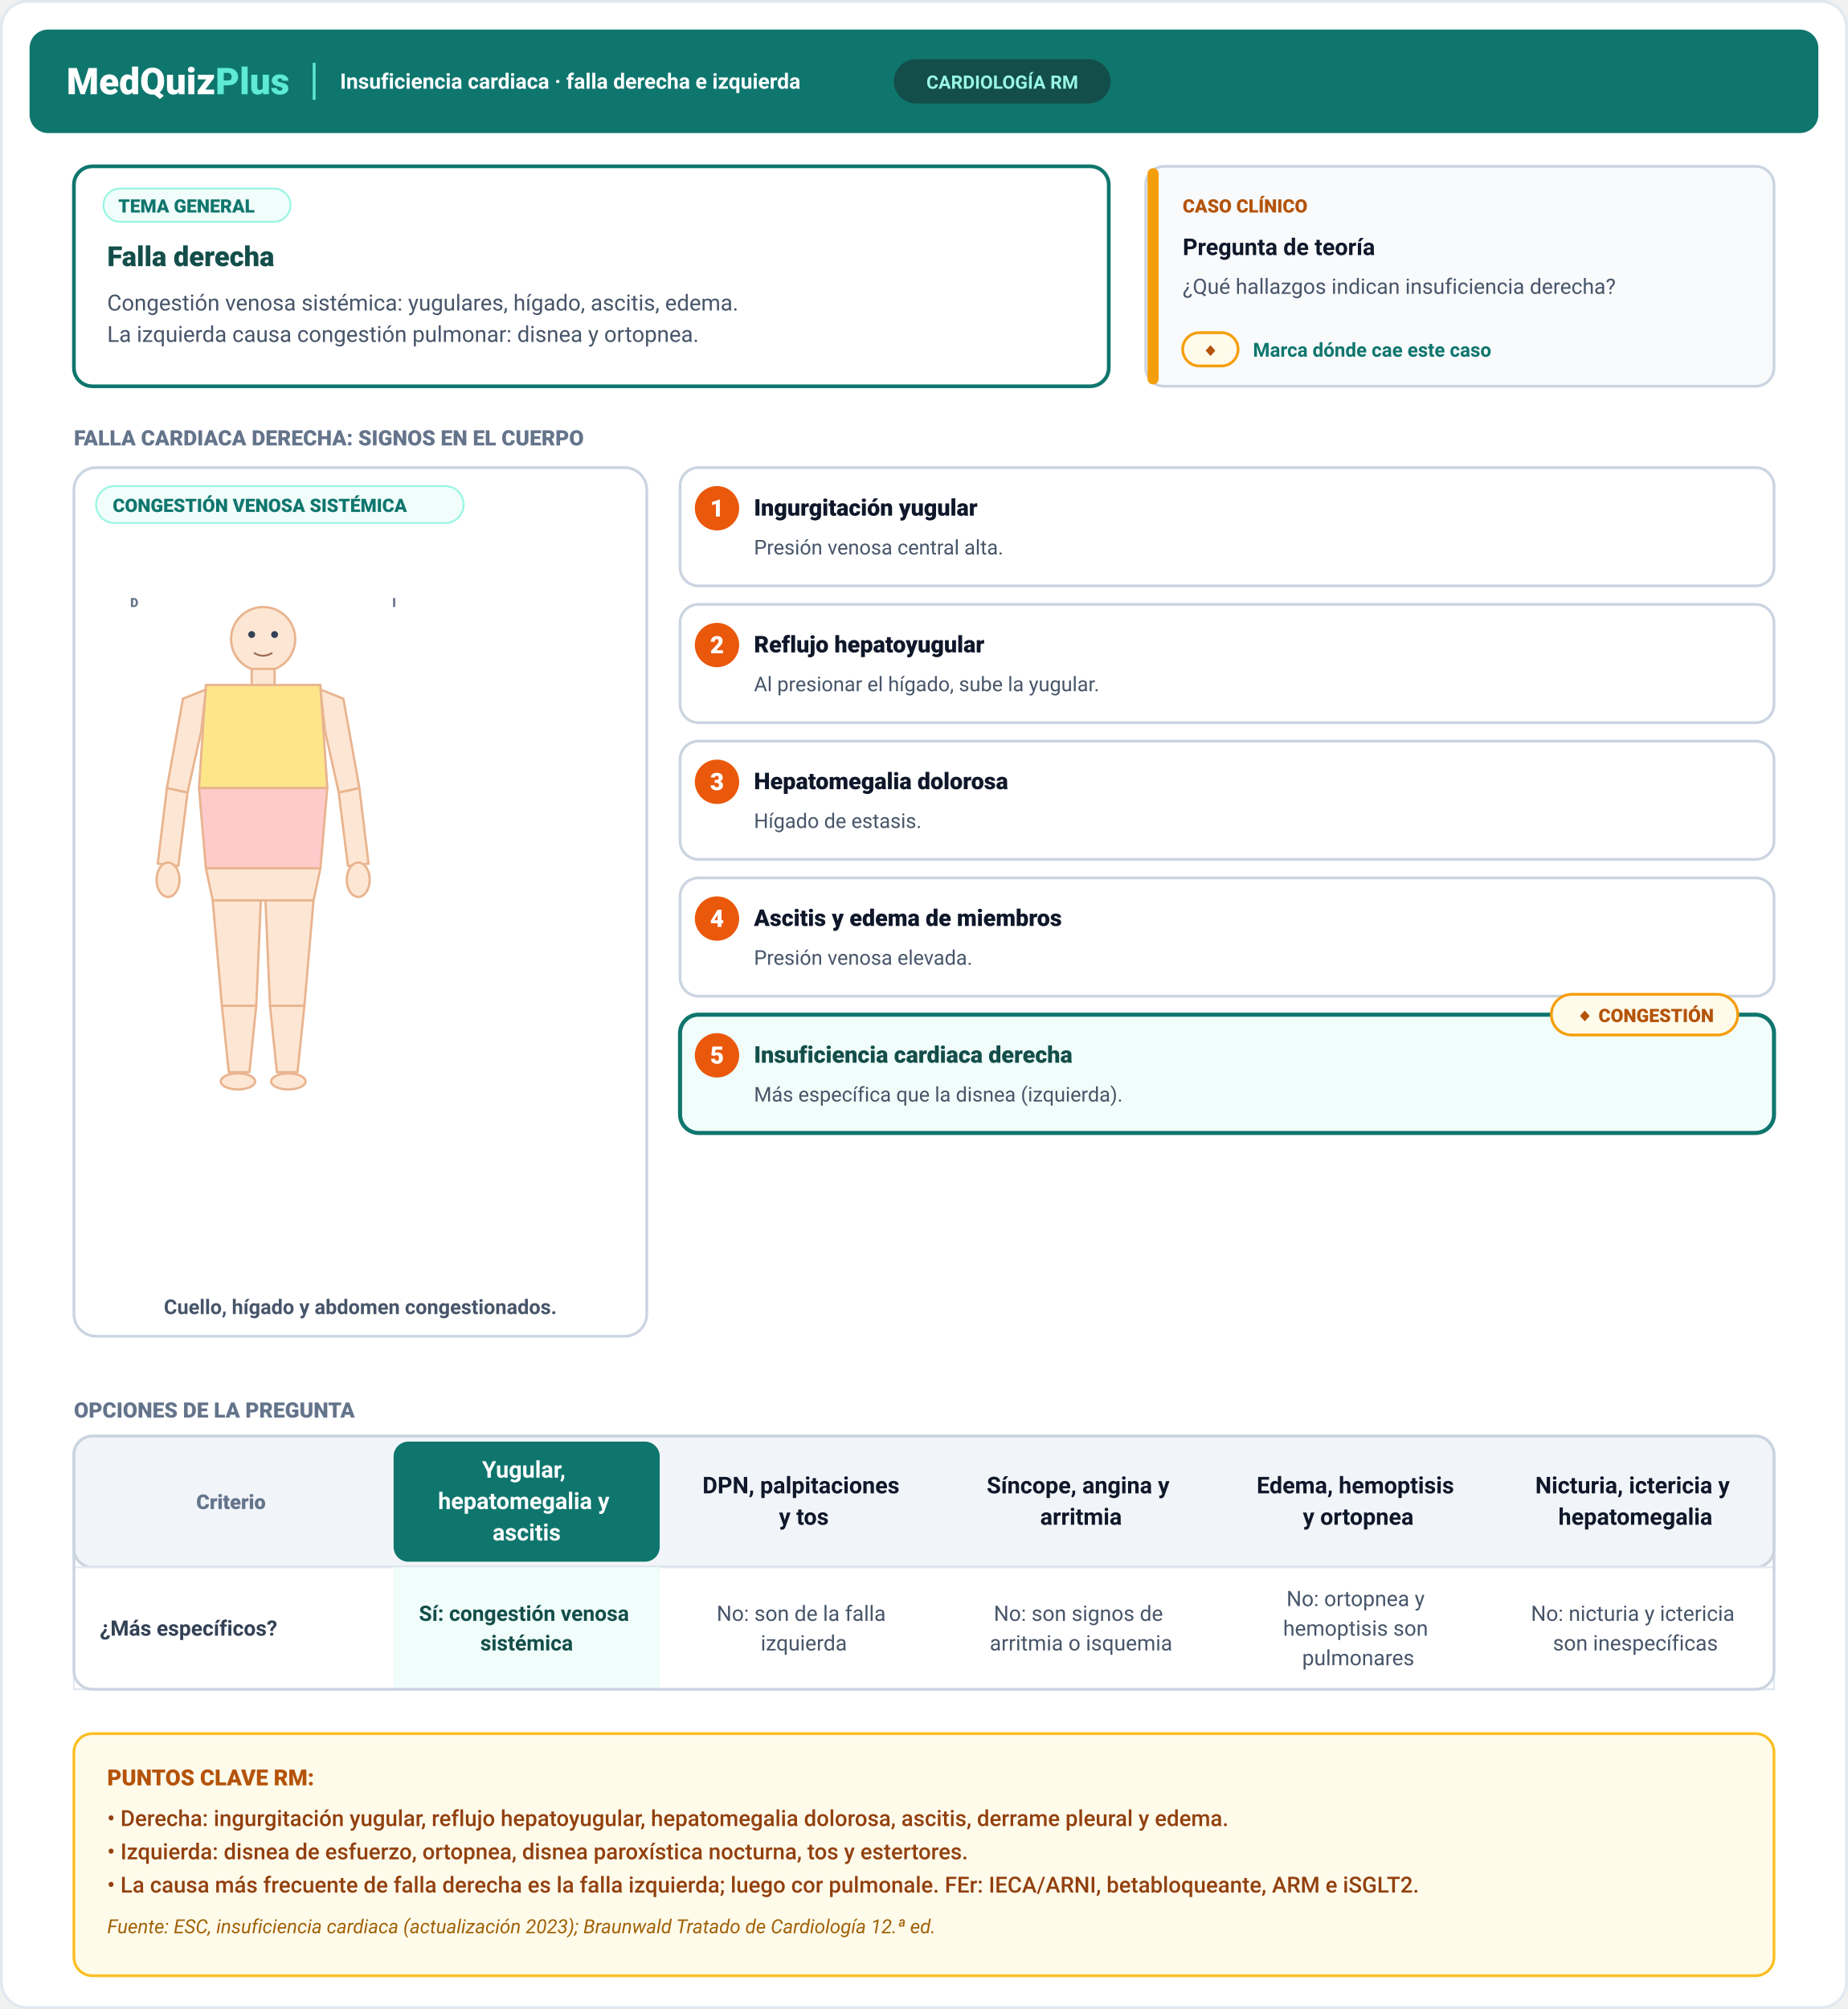
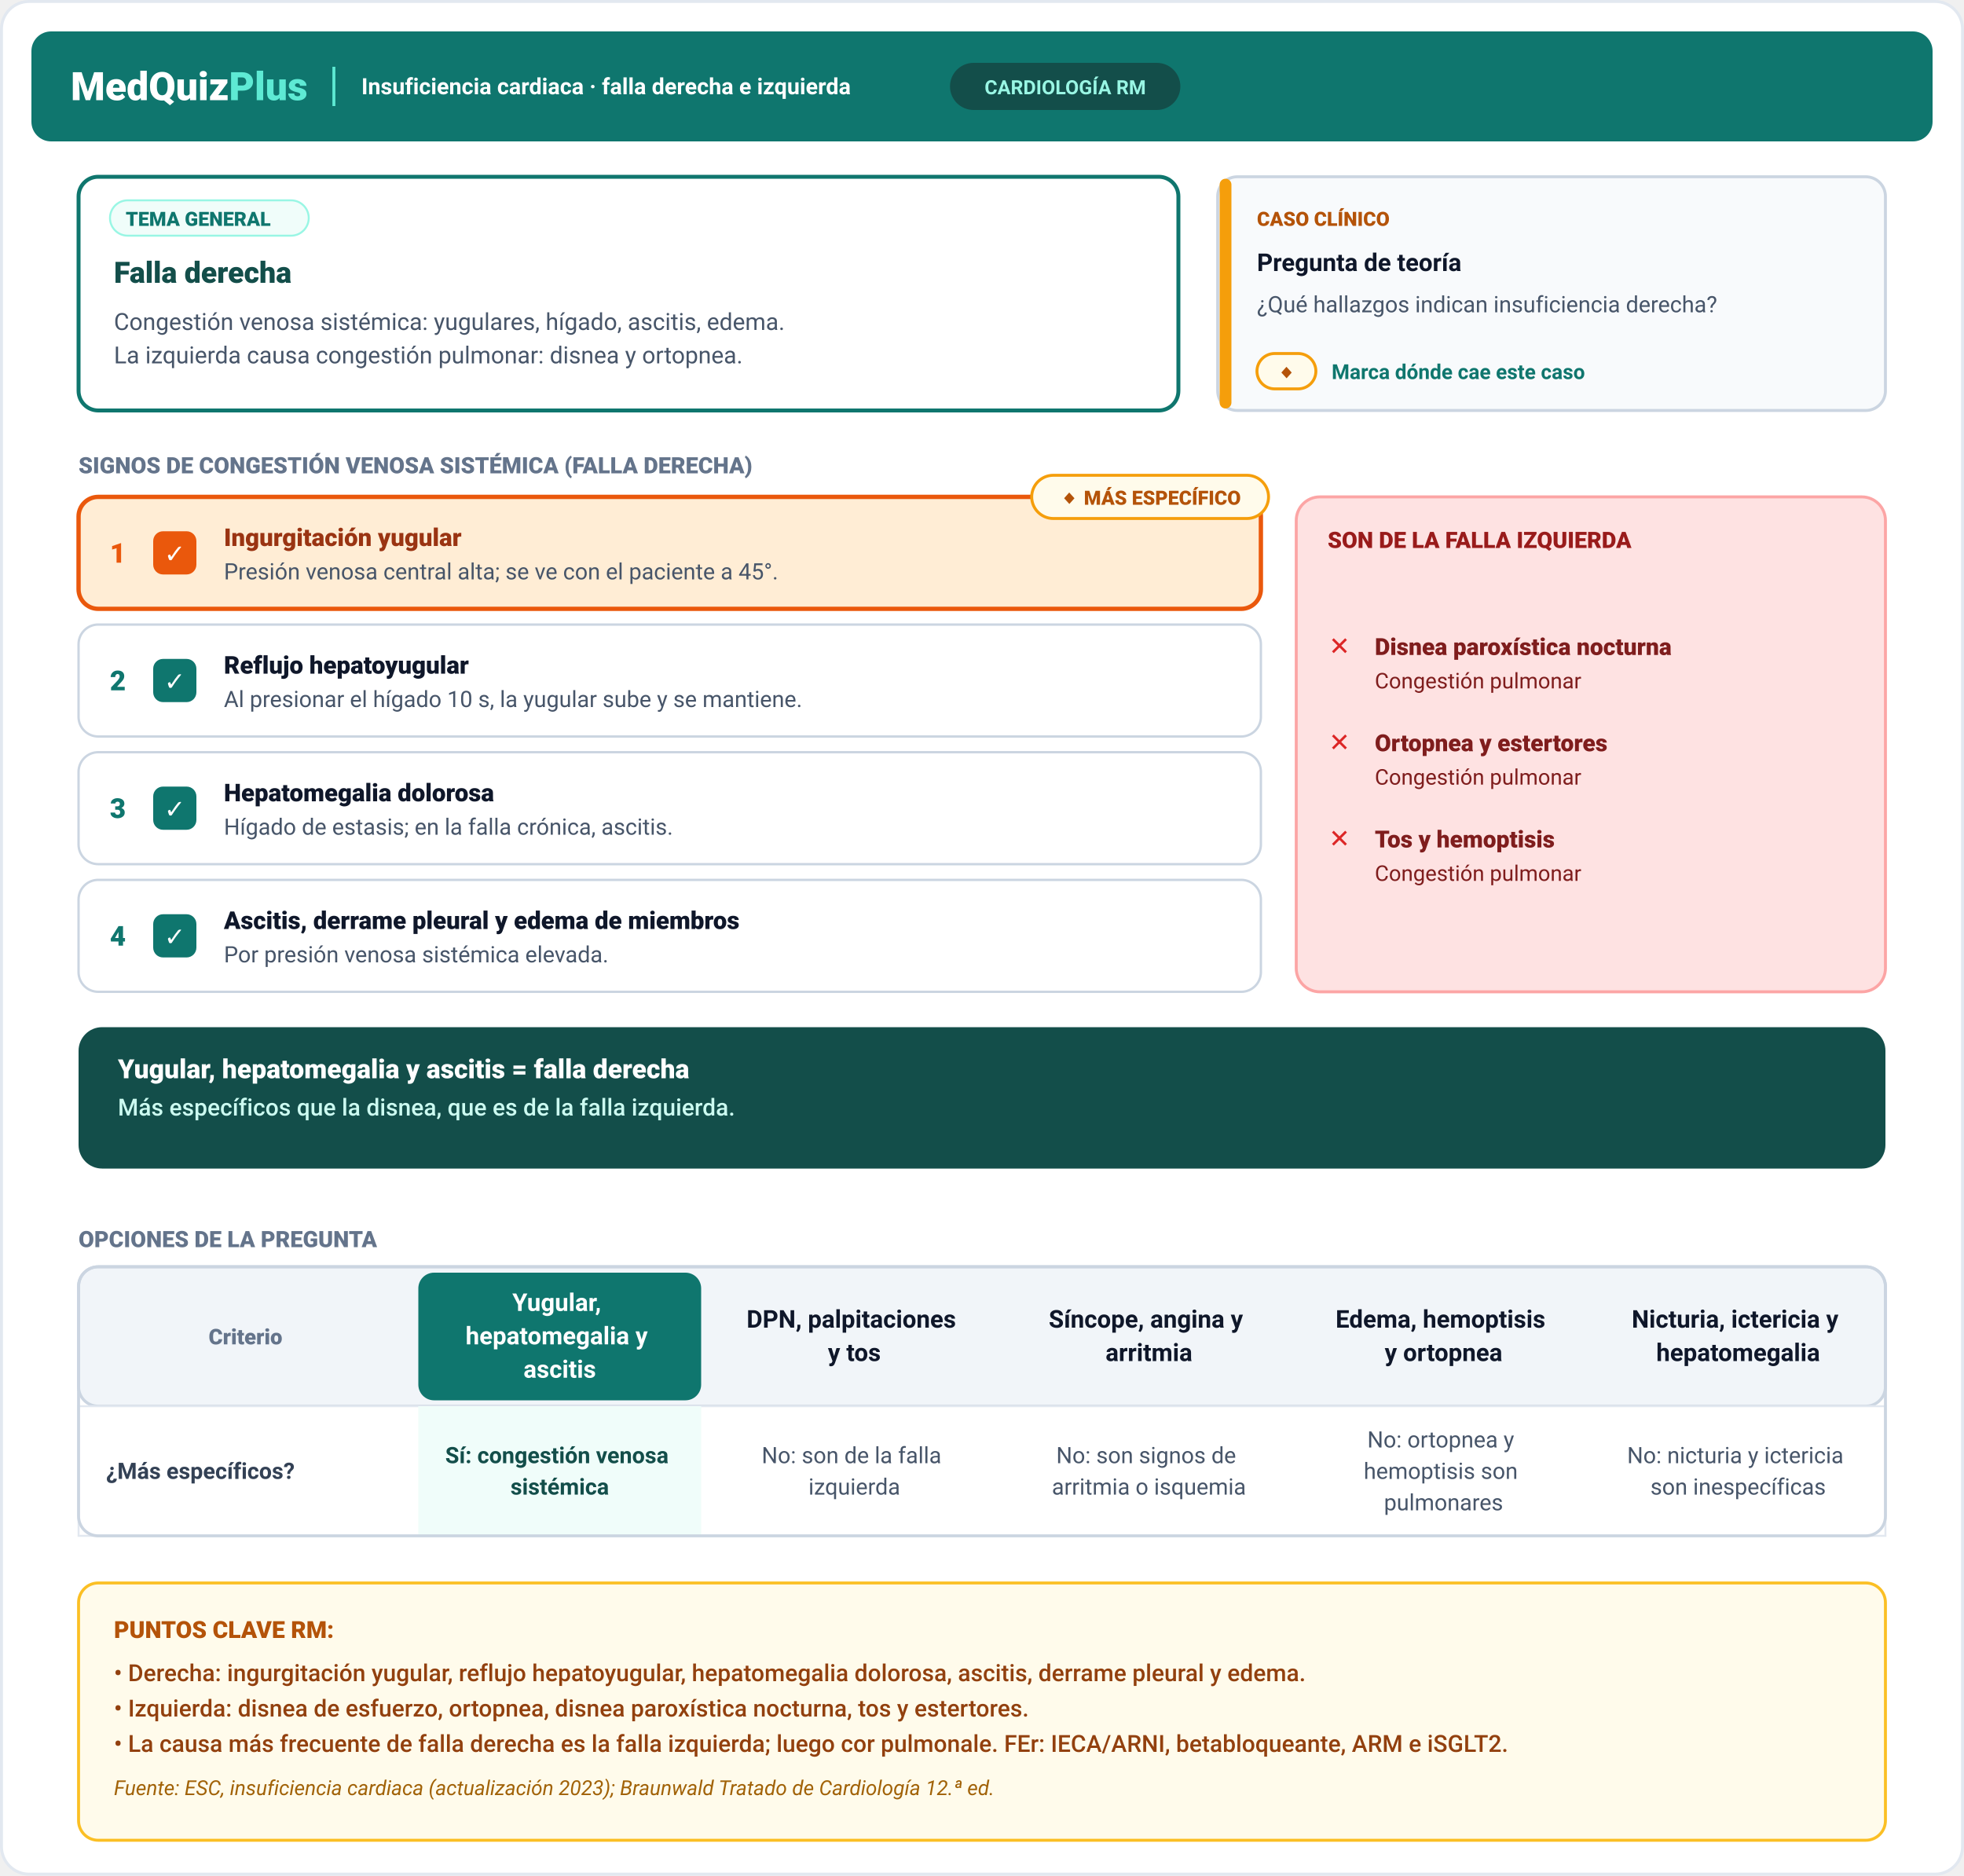
- <svg xmlns="http://www.w3.org/2000/svg" width="1000" height="1087" viewBox="0 0 1000 1087" font-family="Segoe UI, Roboto, Helvetica, Arial, sans-serif" role="img" aria-label="Ingurgitación yugular, hepatomegalia y ascitis son los hallazgos más específicos de insuficiencia cardiaca derecha">
-   <rect x="0.75" y="0.75" width="998.5" height="1085.5" rx="14" fill="#ffffff" stroke="#e2e8f0" stroke-width="1.5" />
+ <svg xmlns="http://www.w3.org/2000/svg" width="1000" height="955" viewBox="0 0 1000 955" font-family="Segoe UI, Roboto, Helvetica, Arial, sans-serif" role="img" aria-label="Ingurgitación yugular, hepatomegalia y ascitis son los hallazgos más específicos de insuficiencia cardiaca derecha">
+   <rect x="0.75" y="0.75" width="998.5" height="953.5" rx="14" fill="#ffffff" stroke="#e2e8f0" stroke-width="1.5" />
  <rect x="16.0" y="16.0" width="968.0" height="56.0" rx="10" fill="#0f766e" stroke="none" stroke-width="1.5" />
  <text x="36" y="51.0" font-size="20" font-weight="800" fill="#ffffff">MedQuiz<tspan fill="#5eead4">Plus</tspan>
  </text>
  <line x1="170.0" y1="34.0" x2="170.0" y2="54.0" stroke="#5eead4" stroke-width="1.5" />
  <text x="184.0" y="48.0" font-size="11.5" font-weight="700" font-style="normal" fill="#ffffff" text-anchor="start" data-max="542">
    <tspan x="184.0" dy="0">Insuficiencia cardiaca · falla derecha e izquierda</tspan>
  </text>
  <rect x="483.7" y="32.0" width="117.3" height="24.0" rx="12" fill="#134e4a" stroke="none" stroke-width="1.5" />
  <text x="542.4" y="48.0" font-size="10" font-weight="700" font-style="normal" fill="#99f6e4" text-anchor="middle" data-max="101">
    <tspan x="542.4" dy="0">CARDIOLOGÍA RM</tspan>
  </text>
  <rect x="40.0" y="90.0" width="560.0" height="119.0" rx="10" fill="#ffffff" stroke="#0f766e" stroke-width="2" />
  <rect x="56.0" y="102.0" width="101.2" height="18.0" rx="9" fill="#f0fdfa" stroke="#99f6e4" stroke-width="1" />
  <text x="64.0" y="115.0" font-size="10" font-weight="800" font-style="normal" fill="#0f766e" text-anchor="start" data-max="0">
    <tspan x="64.0" dy="0">TEMA GENERAL</tspan>
  </text>
  <text x="58.0" y="144.0" font-size="15" font-weight="800" font-style="normal" fill="#134e4a" text-anchor="start" data-max="524">
    <tspan x="58.0" dy="0">Falla derecha</tspan>
  </text>
  <text x="58.0" y="168.0" font-size="12" font-weight="400" font-style="normal" fill="#475569" text-anchor="start" data-max="524">
    <tspan x="58.0" dy="0">Congestión venosa sistémica: yugulares, hígado, ascitis, edema.</tspan>
    <tspan x="58.0" dy="17">La izquierda causa congestión pulmonar: disnea y ortopnea.</tspan>
  </text>
  <rect x="620.0" y="90.0" width="340.0" height="119.0" rx="10" fill="#f8fafc" stroke="#cbd5e1" stroke-width="1.5" />
  <rect x="621.0" y="91.0" width="6.0" height="117.0" rx="3" fill="#f59e0b" stroke="none" stroke-width="1.5" />
  <text x="640.0" y="115.0" font-size="10" font-weight="800" font-style="normal" fill="#b45309" text-anchor="start" data-max="0">
    <tspan x="640.0" dy="0">CASO CLÍNICO</tspan>
  </text>
  <text x="640.0" y="138.0" font-size="12.5" font-weight="700" font-style="normal" fill="#0f172a" text-anchor="start" data-max="304">
    <tspan x="640.0" dy="0">Pregunta de teoría</tspan>
  </text>
  <text x="640.0" y="159.0" font-size="11.5" font-weight="400" font-style="normal" fill="#475569" text-anchor="start" data-max="304">
    <tspan x="640.0" dy="0">¿Qué hallazgos indican insuficiencia derecha?</tspan>
  </text>
  <rect x="640.0" y="180.0" width="30.0" height="18.0" rx="9" fill="#fffbeb" stroke="#f59e0b" stroke-width="1.5" />
  <text x="655.0" y="193.0" font-size="10" font-weight="800" font-style="normal" fill="#b45309" text-anchor="middle" data-max="0">
    <tspan x="655.0" dy="0">◆</tspan>
  </text>
  <text x="678.0" y="193.0" font-size="10.5" font-weight="700" font-style="normal" fill="#0f766e" text-anchor="start" data-max="260">
    <tspan x="678.0" dy="0">Marca dónde cae este caso</tspan>
  </text>
  <text x="40.0" y="241.0" font-size="11.5" font-weight="800" font-style="normal" fill="#64748b" text-anchor="start" data-max="900">
-     <tspan x="40.0" dy="0">FALLA CARDIACA DERECHA: SIGNOS EN EL CUERPO</tspan>
-   </text>
-   <rect x="40.0" y="253.0" width="310.0" height="470.0" rx="12" fill="#ffffff" stroke="#cbd5e1" stroke-width="1.5" />
-   <rect x="52.0" y="263.0" width="198.9" height="20.0" rx="10" fill="#f0fdfa" stroke="#99f6e4" stroke-width="1" />
-   <text x="61.0" y="277.0" font-size="10" font-weight="800" font-style="normal" fill="#0f766e" text-anchor="start" data-max="0">
-     <tspan x="61.0" dy="0">CONGESTIÓN VENOSA SISTÉMICA</tspan>
-   </text>
-   <g transform="translate(68.0,321.0) scale(0.62)">
-     <circle cx="120" cy="40" r="28" fill="#fde7d4" stroke="#e9b48f" stroke-width="2" />
-     <path d="M110 66 H130 V80 H110 Z" fill="#fde7d4" stroke="#e9b48f" stroke-width="2" stroke-linejoin="round" />
-     <path d="M70 80 H170 L176 170 H64 Z" fill="#fde68a" stroke="#e9b48f" stroke-width="2" stroke-linejoin="round" />
-     <path d="M64 170 H176 L170 240 H70 Z" fill="#fecaca" stroke="#e9b48f" stroke-width="2" stroke-linejoin="round" />
-     <path d="M70 240 H170 L164 268 H76 Z" fill="#fde7d4" stroke="#e9b48f" stroke-width="2" stroke-linejoin="round" />
-     <path d="M70 84 L50 92 L36 170 L54 174 L66 120 Z" fill="#fde7d4" stroke="#e9b48f" stroke-width="2" stroke-linejoin="round" />
-     <path d="M36 170 L54 174 L46 238 L28 236 Z" fill="#fde7d4" stroke="#e9b48f" stroke-width="2" stroke-linejoin="round" />
-     <ellipse cx="37" cy="250" rx="10" ry="15" fill="#fde7d4" stroke="#e9b48f" stroke-width="2" />
-     <path d="M76 268 H118 L114 360 H84 Z" fill="#fde7d4" stroke="#e9b48f" stroke-width="2" stroke-linejoin="round" />
-     <path d="M84 360 H114 L108 418 H90 Z" fill="#fde7d4" stroke="#e9b48f" stroke-width="2" stroke-linejoin="round" />
-     <ellipse cx="98" cy="426" rx="15" ry="7" fill="#fde7d4" stroke="#e9b48f" stroke-width="2" />
-     <path d="M170.0 84 L190.0 92 L204.0 170 L186.0 174 L174.0 120 Z" fill="#fde7d4" stroke="#e9b48f" stroke-width="2" stroke-linejoin="round" />
-     <path d="M204.0 170 L186.0 174 L194.0 238 L212.0 236 Z" fill="#fde7d4" stroke="#e9b48f" stroke-width="2" stroke-linejoin="round" />
-     <ellipse cx="203.0" cy="250.0" rx="10.0" ry="15.0" fill="#fde7d4" stroke="#e9b48f" stroke-width="2" />
-     <path d="M164.0 268 H122.0 L126.0 360 H156.0 Z" fill="#fde7d4" stroke="#e9b48f" stroke-width="2" stroke-linejoin="round" />
-     <path d="M156.0 360 H126.0 L132.0 418 H150.0 Z" fill="#fde7d4" stroke="#e9b48f" stroke-width="2" stroke-linejoin="round" />
-     <ellipse cx="142.0" cy="426.0" rx="15.0" ry="7.0" fill="#fde7d4" stroke="#e9b48f" stroke-width="2" />
-     <circle cx="110" cy="36" r="3" fill="#334155" stroke="none" stroke-width="0" />
-     <circle cx="130" cy="36" r="3" fill="#334155" stroke="none" stroke-width="0" />
-     <path d="M112 52 Q120 57 128 52" fill="none" stroke="#9a6b52" stroke-width="1.6" />
-     <text x="4" y="12" font-size="11" font-weight="800" fill="#64748b" text-anchor="start" data-max="0">D</text>
-     <text x="236" y="12" font-size="11" font-weight="800" fill="#64748b" text-anchor="end" data-max="0">I</text>
-   </g>
-   <text x="195.0" y="711.0" font-size="11" font-weight="600" font-style="normal" fill="#475569" text-anchor="middle" data-max="280">
-     <tspan x="195.0" dy="0">Cuello, hígado y abdomen congestionados.</tspan>
-   </text>
-   <rect x="368.0" y="253.0" width="592.0" height="64.0" rx="10" fill="#ffffff" stroke="#cbd5e1" stroke-width="1.5" />
-   <circle cx="388.0" cy="275.0" r="12" fill="#ea580c" stroke="none" stroke-width="0" />
-   <text x="388.0" y="279.5" font-size="13" font-weight="800" font-style="normal" fill="#ffffff" text-anchor="middle" data-max="0">
-     <tspan x="388.0" dy="0">1</tspan>
-   </text>
-   <text x="408.0" y="279.0" font-size="12.5" font-weight="800" font-style="normal" fill="#0f172a" text-anchor="start" data-max="548">
-     <tspan x="408.0" dy="0">Ingurgitación yugular</tspan>
-   </text>
-   <text x="408.0" y="300.0" font-size="11" font-weight="400" font-style="normal" fill="#475569" text-anchor="start" data-max="548">
-     <tspan x="408.0" dy="0">Presión venosa central alta.</tspan>
-   </text>
-   <rect x="368.0" y="327.0" width="592.0" height="64.0" rx="10" fill="#ffffff" stroke="#cbd5e1" stroke-width="1.5" />
-   <circle cx="388.0" cy="349.0" r="12" fill="#ea580c" stroke="none" stroke-width="0" />
-   <text x="388.0" y="353.5" font-size="13" font-weight="800" font-style="normal" fill="#ffffff" text-anchor="middle" data-max="0">
-     <tspan x="388.0" dy="0">2</tspan>
-   </text>
-   <text x="408.0" y="353.0" font-size="12.5" font-weight="800" font-style="normal" fill="#0f172a" text-anchor="start" data-max="548">
-     <tspan x="408.0" dy="0">Reflujo hepatoyugular</tspan>
-   </text>
-   <text x="408.0" y="374.0" font-size="11" font-weight="400" font-style="normal" fill="#475569" text-anchor="start" data-max="548">
-     <tspan x="408.0" dy="0">Al presionar el hígado, sube la yugular.</tspan>
-   </text>
-   <rect x="368.0" y="401.0" width="592.0" height="64.0" rx="10" fill="#ffffff" stroke="#cbd5e1" stroke-width="1.5" />
-   <circle cx="388.0" cy="423.0" r="12" fill="#ea580c" stroke="none" stroke-width="0" />
-   <text x="388.0" y="427.5" font-size="13" font-weight="800" font-style="normal" fill="#ffffff" text-anchor="middle" data-max="0">
-     <tspan x="388.0" dy="0">3</tspan>
-   </text>
-   <text x="408.0" y="427.0" font-size="12.5" font-weight="800" font-style="normal" fill="#0f172a" text-anchor="start" data-max="548">
-     <tspan x="408.0" dy="0">Hepatomegalia dolorosa</tspan>
-   </text>
-   <text x="408.0" y="448.0" font-size="11" font-weight="400" font-style="normal" fill="#475569" text-anchor="start" data-max="548">
-     <tspan x="408.0" dy="0">Hígado de estasis.</tspan>
-   </text>
-   <rect x="368.0" y="475.0" width="592.0" height="64.0" rx="10" fill="#ffffff" stroke="#cbd5e1" stroke-width="1.5" />
-   <circle cx="388.0" cy="497.0" r="12" fill="#ea580c" stroke="none" stroke-width="0" />
-   <text x="388.0" y="501.5" font-size="13" font-weight="800" font-style="normal" fill="#ffffff" text-anchor="middle" data-max="0">
-     <tspan x="388.0" dy="0">4</tspan>
-   </text>
-   <text x="408.0" y="501.0" font-size="12.5" font-weight="800" font-style="normal" fill="#0f172a" text-anchor="start" data-max="548">
-     <tspan x="408.0" dy="0">Ascitis y edema de miembros</tspan>
-   </text>
-   <text x="408.0" y="522.0" font-size="11" font-weight="400" font-style="normal" fill="#475569" text-anchor="start" data-max="548">
-     <tspan x="408.0" dy="0">Presión venosa elevada.</tspan>
-   </text>
-   <rect x="368.0" y="549.0" width="592.0" height="64.0" rx="10" fill="#f0fdfa" stroke="#0f766e" stroke-width="2.2" />
-   <circle cx="388.0" cy="571.0" r="12" fill="#ea580c" stroke="none" stroke-width="0" />
-   <text x="388.0" y="575.5" font-size="13" font-weight="800" font-style="normal" fill="#ffffff" text-anchor="middle" data-max="0">
-     <tspan x="388.0" dy="0">5</tspan>
-   </text>
-   <text x="408.0" y="575.0" font-size="12.5" font-weight="800" font-style="normal" fill="#134e4a" text-anchor="start" data-max="548">
-     <tspan x="408.0" dy="0">Insuficiencia cardiaca derecha</tspan>
-   </text>
-   <text x="408.0" y="596.0" font-size="11" font-weight="400" font-style="normal" fill="#475569" text-anchor="start" data-max="548">
-     <tspan x="408.0" dy="0">Más específica que la disnea (izquierda).</tspan>
-   </text>
-   <rect x="839.5" y="538.0" width="100.9" height="22.0" rx="11" fill="#fffbeb" stroke="#f59e0b" stroke-width="1.5" />
-   <text x="890.0" y="553.0" font-size="10" font-weight="800" font-style="normal" fill="#b45309" text-anchor="middle" data-max="0">
-     <tspan x="890.0" dy="0">◆ CONGESTIÓN</tspan>
-   </text>
-   <text x="40.0" y="767.0" font-size="11.5" font-weight="800" font-style="normal" fill="#64748b" text-anchor="start" data-max="900">
+     <tspan x="40.0" dy="0">SIGNOS DE CONGESTIÓN VENOSA SISTÉMICA (FALLA DERECHA)</tspan>
+   </text>
+   <rect x="40.0" y="253.0" width="602.0" height="57.0" rx="10" fill="#ffedd5" stroke="#ea580c" stroke-width="2.2" />
+   <text x="60.0" y="286.5" font-size="14" font-weight="800" font-style="normal" fill="#ea580c" text-anchor="middle" data-max="0">
+     <tspan x="60.0" dy="0">1</tspan>
+   </text>
+   <rect x="78.0" y="270.5" width="22.0" height="22.0" rx="5" fill="#ea580c" stroke="none" stroke-width="1.5" />
+   <text x="89.0" y="286.5" font-size="13" font-weight="800" font-style="normal" fill="#ffffff" text-anchor="middle" data-max="0">
+     <tspan x="89.0" dy="0">✓</tspan>
+   </text>
+   <text x="114.0" y="278.0" font-size="12.5" font-weight="800" font-style="normal" fill="#9a3412" text-anchor="start" data-max="512">
+     <tspan x="114.0" dy="0">Ingurgitación yugular</tspan>
+   </text>
+   <text x="114.0" y="295.0" font-size="11.5" font-weight="400" font-style="normal" fill="#475569" text-anchor="start" data-max="512">
+     <tspan x="114.0" dy="0">Presión venosa central alta; se ve con el paciente a 45°.</tspan>
+   </text>
+   <rect x="525.3" y="242.0" width="120.6" height="22.0" rx="11" fill="#fffbeb" stroke="#f59e0b" stroke-width="1.5" />
+   <text x="585.6" y="257.0" font-size="10" font-weight="800" font-style="normal" fill="#b45309" text-anchor="middle" data-max="0">
+     <tspan x="585.6" dy="0">◆ MÁS ESPECÍFICO</tspan>
+   </text>
+   <rect x="40.0" y="318.0" width="602.0" height="57.0" rx="10" fill="#ffffff" stroke="#cbd5e1" stroke-width="1.2" />
+   <text x="60.0" y="351.5" font-size="14" font-weight="800" font-style="normal" fill="#0f766e" text-anchor="middle" data-max="0">
+     <tspan x="60.0" dy="0">2</tspan>
+   </text>
+   <rect x="78.0" y="335.5" width="22.0" height="22.0" rx="5" fill="#0f766e" stroke="none" stroke-width="1.5" />
+   <text x="89.0" y="351.5" font-size="13" font-weight="800" font-style="normal" fill="#ffffff" text-anchor="middle" data-max="0">
+     <tspan x="89.0" dy="0">✓</tspan>
+   </text>
+   <text x="114.0" y="343.0" font-size="12.5" font-weight="800" font-style="normal" fill="#0f172a" text-anchor="start" data-max="512">
+     <tspan x="114.0" dy="0">Reflujo hepatoyugular</tspan>
+   </text>
+   <text x="114.0" y="360.0" font-size="11.5" font-weight="400" font-style="normal" fill="#475569" text-anchor="start" data-max="512">
+     <tspan x="114.0" dy="0">Al presionar el hígado 10 s, la yugular sube y se mantiene.</tspan>
+   </text>
+   <rect x="40.0" y="383.0" width="602.0" height="57.0" rx="10" fill="#ffffff" stroke="#cbd5e1" stroke-width="1.2" />
+   <text x="60.0" y="416.5" font-size="14" font-weight="800" font-style="normal" fill="#0f766e" text-anchor="middle" data-max="0">
+     <tspan x="60.0" dy="0">3</tspan>
+   </text>
+   <rect x="78.0" y="400.5" width="22.0" height="22.0" rx="5" fill="#0f766e" stroke="none" stroke-width="1.5" />
+   <text x="89.0" y="416.5" font-size="13" font-weight="800" font-style="normal" fill="#ffffff" text-anchor="middle" data-max="0">
+     <tspan x="89.0" dy="0">✓</tspan>
+   </text>
+   <text x="114.0" y="408.0" font-size="12.5" font-weight="800" font-style="normal" fill="#0f172a" text-anchor="start" data-max="512">
+     <tspan x="114.0" dy="0">Hepatomegalia dolorosa</tspan>
+   </text>
+   <text x="114.0" y="425.0" font-size="11.5" font-weight="400" font-style="normal" fill="#475569" text-anchor="start" data-max="512">
+     <tspan x="114.0" dy="0">Hígado de estasis; en la falla crónica, ascitis.</tspan>
+   </text>
+   <rect x="40.0" y="448.0" width="602.0" height="57.0" rx="10" fill="#ffffff" stroke="#cbd5e1" stroke-width="1.2" />
+   <text x="60.0" y="481.5" font-size="14" font-weight="800" font-style="normal" fill="#0f766e" text-anchor="middle" data-max="0">
+     <tspan x="60.0" dy="0">4</tspan>
+   </text>
+   <rect x="78.0" y="465.5" width="22.0" height="22.0" rx="5" fill="#0f766e" stroke="none" stroke-width="1.5" />
+   <text x="89.0" y="481.5" font-size="13" font-weight="800" font-style="normal" fill="#ffffff" text-anchor="middle" data-max="0">
+     <tspan x="89.0" dy="0">✓</tspan>
+   </text>
+   <text x="114.0" y="473.0" font-size="12.5" font-weight="800" font-style="normal" fill="#0f172a" text-anchor="start" data-max="512">
+     <tspan x="114.0" dy="0">Ascitis, derrame pleural y edema de miembros</tspan>
+   </text>
+   <text x="114.0" y="490.0" font-size="11.5" font-weight="400" font-style="normal" fill="#475569" text-anchor="start" data-max="512">
+     <tspan x="114.0" dy="0">Por presión venosa sistémica elevada.</tspan>
+   </text>
+   <rect x="660.0" y="253.0" width="300.0" height="252.0" rx="12" fill="#fee2e2" stroke="#fca5a5" stroke-width="1.5" />
+   <text x="676.0" y="279.0" font-size="11.5" font-weight="800" font-style="normal" fill="#991b1b" text-anchor="start" data-max="268">
+     <tspan x="676.0" dy="0">SON DE LA FALLA IZQUIERDA</tspan>
+   </text>
+   <text x="682.0" y="333.5" font-size="13" font-weight="800" font-style="normal" fill="#dc2626" text-anchor="middle" data-max="0">
+     <tspan x="682.0" dy="0">✕</tspan>
+   </text>
+   <text x="700.0" y="333.5" font-size="12" font-weight="800" font-style="normal" fill="#7f1d1d" text-anchor="start" data-max="244">
+     <tspan x="700.0" dy="0">Disnea paroxística nocturna</tspan>
+   </text>
+   <text x="700.0" y="350.5" font-size="11" font-weight="400" font-style="normal" fill="#7f1d1d" text-anchor="start" data-max="244">
+     <tspan x="700.0" dy="0">Congestión pulmonar</tspan>
+   </text>
+   <text x="682.0" y="382.5" font-size="13" font-weight="800" font-style="normal" fill="#dc2626" text-anchor="middle" data-max="0">
+     <tspan x="682.0" dy="0">✕</tspan>
+   </text>
+   <text x="700.0" y="382.5" font-size="12" font-weight="800" font-style="normal" fill="#7f1d1d" text-anchor="start" data-max="244">
+     <tspan x="700.0" dy="0">Ortopnea y estertores</tspan>
+   </text>
+   <text x="700.0" y="399.5" font-size="11" font-weight="400" font-style="normal" fill="#7f1d1d" text-anchor="start" data-max="244">
+     <tspan x="700.0" dy="0">Congestión pulmonar</tspan>
+   </text>
+   <text x="682.0" y="431.5" font-size="13" font-weight="800" font-style="normal" fill="#dc2626" text-anchor="middle" data-max="0">
+     <tspan x="682.0" dy="0">✕</tspan>
+   </text>
+   <text x="700.0" y="431.5" font-size="12" font-weight="800" font-style="normal" fill="#7f1d1d" text-anchor="start" data-max="244">
+     <tspan x="700.0" dy="0">Tos y hemoptisis</tspan>
+   </text>
+   <text x="700.0" y="448.5" font-size="11" font-weight="400" font-style="normal" fill="#7f1d1d" text-anchor="start" data-max="244">
+     <tspan x="700.0" dy="0">Congestión pulmonar</tspan>
+   </text>
+   <rect x="40.0" y="523.0" width="920.0" height="72.0" rx="12" fill="#134e4a" stroke="none" stroke-width="1.5" />
+   <text x="60.0" y="549.0" font-size="13.5" font-weight="800" font-style="normal" fill="#ffffff" text-anchor="start" data-max="880">
+     <tspan x="60.0" dy="0">Yugular, hepatomegalia y ascitis = falla derecha</tspan>
+   </text>
+   <text x="60.0" y="568.0" font-size="12" font-weight="500" font-style="normal" fill="#ccfbf1" text-anchor="start" data-max="880">
+     <tspan x="60.0" dy="0">Más específicos que la disnea, que es de la falla izquierda.</tspan>
+   </text>
+   <text x="40.0" y="635.0" font-size="11.5" font-weight="800" font-style="normal" fill="#64748b" text-anchor="start" data-max="900">
    <tspan x="40.0" dy="0">OPCIONES DE LA PREGUNTA</tspan>
  </text>
-   <rect x="40.0" y="777.0" width="920.0" height="71.0" rx="10" fill="#f1f5f9" stroke="#cbd5e1" stroke-width="1.5" />
-   <text x="125.0" y="816.5" font-size="11" font-weight="800" font-style="normal" fill="#64748b" text-anchor="middle" data-max="154">
+   <rect x="40.0" y="645.0" width="920.0" height="71.0" rx="10" fill="#f1f5f9" stroke="#cbd5e1" stroke-width="1.5" />
+   <text x="125.0" y="684.5" font-size="11" font-weight="800" font-style="normal" fill="#64748b" text-anchor="middle" data-max="154">
    <tspan x="125.0" dy="0">Criterio</tspan>
  </text>
-   <rect x="213.0" y="780.0" width="144.0" height="65.0" rx="8" fill="#0f766e" stroke="none" stroke-width="1.5" />
-   <text x="285.0" y="799.5" font-size="12.5" font-weight="700" font-style="normal" fill="#ffffff" text-anchor="middle" data-max="130">
+   <rect x="213.0" y="648.0" width="144.0" height="65.0" rx="8" fill="#0f766e" stroke="none" stroke-width="1.5" />
+   <text x="285.0" y="667.5" font-size="12.5" font-weight="700" font-style="normal" fill="#ffffff" text-anchor="middle" data-max="130">
    <tspan x="285.0" dy="0">Yugular,</tspan>
    <tspan x="285.0" dy="17">hepatomegalia y</tspan>
    <tspan x="285.0" dy="17">ascitis</tspan>
  </text>
-   <text x="435.0" y="808.0" font-size="12.5" font-weight="700" font-style="normal" fill="#0f172a" text-anchor="middle" data-max="130">
+   <text x="435.0" y="676.0" font-size="12.5" font-weight="700" font-style="normal" fill="#0f172a" text-anchor="middle" data-max="130">
    <tspan x="435.0" dy="0">DPN, palpitaciones</tspan>
    <tspan x="435.0" dy="17">y tos</tspan>
  </text>
-   <text x="585.0" y="808.0" font-size="12.5" font-weight="700" font-style="normal" fill="#0f172a" text-anchor="middle" data-max="130">
+   <text x="585.0" y="676.0" font-size="12.5" font-weight="700" font-style="normal" fill="#0f172a" text-anchor="middle" data-max="130">
    <tspan x="585.0" dy="0">Síncope, angina y</tspan>
    <tspan x="585.0" dy="17">arritmia</tspan>
  </text>
-   <text x="735.0" y="808.0" font-size="12.5" font-weight="700" font-style="normal" fill="#0f172a" text-anchor="middle" data-max="130">
+   <text x="735.0" y="676.0" font-size="12.5" font-weight="700" font-style="normal" fill="#0f172a" text-anchor="middle" data-max="130">
    <tspan x="735.0" dy="0">Edema, hemoptisis</tspan>
    <tspan x="735.0" dy="17">y ortopnea</tspan>
  </text>
-   <text x="885.0" y="808.0" font-size="12.5" font-weight="700" font-style="normal" fill="#0f172a" text-anchor="middle" data-max="130">
+   <text x="885.0" y="676.0" font-size="12.5" font-weight="700" font-style="normal" fill="#0f172a" text-anchor="middle" data-max="130">
    <tspan x="885.0" dy="0">Nicturia, ictericia y</tspan>
    <tspan x="885.0" dy="17">hepatomegalia</tspan>
  </text>
-   <rect x="40.0" y="848.0" width="920.0" height="66.0" rx="0" fill="#ffffff" stroke="#e2e8f0" stroke-width="1" />
-   <rect x="213.0" y="848.0" width="144.0" height="66.0" rx="0" fill="#f0fdfa" stroke="none" stroke-width="1.5" />
-   <text x="54.0" y="885.0" font-size="11.5" font-weight="700" font-style="normal" fill="#334155" text-anchor="start" data-max="146">
+   <rect x="40.0" y="716.0" width="920.0" height="66.0" rx="0" fill="#ffffff" stroke="#e2e8f0" stroke-width="1" />
+   <rect x="213.0" y="716.0" width="144.0" height="66.0" rx="0" fill="#f0fdfa" stroke="none" stroke-width="1.5" />
+   <text x="54.0" y="753.0" font-size="11.5" font-weight="700" font-style="normal" fill="#334155" text-anchor="start" data-max="146">
    <tspan x="54.0" dy="0">¿Más específicos?</tspan>
  </text>
-   <text x="285.0" y="877.0" font-size="11.5" font-weight="600" font-style="normal" fill="#134e4a" text-anchor="middle" data-max="128">
+   <text x="285.0" y="745.0" font-size="11.5" font-weight="600" font-style="normal" fill="#134e4a" text-anchor="middle" data-max="128">
    <tspan x="285.0" dy="0">Sí: congestión venosa</tspan>
    <tspan x="285.0" dy="16">sistémica</tspan>
  </text>
-   <text x="435.0" y="877.0" font-size="11.5" font-weight="400" font-style="normal" fill="#475569" text-anchor="middle" data-max="128">
+   <text x="435.0" y="745.0" font-size="11.5" font-weight="400" font-style="normal" fill="#475569" text-anchor="middle" data-max="128">
    <tspan x="435.0" dy="0">No: son de la falla</tspan>
    <tspan x="435.0" dy="16">izquierda</tspan>
  </text>
-   <text x="585.0" y="877.0" font-size="11.5" font-weight="400" font-style="normal" fill="#475569" text-anchor="middle" data-max="128">
+   <text x="585.0" y="745.0" font-size="11.5" font-weight="400" font-style="normal" fill="#475569" text-anchor="middle" data-max="128">
    <tspan x="585.0" dy="0">No: son signos de</tspan>
    <tspan x="585.0" dy="16">arritmia o isquemia</tspan>
  </text>
-   <text x="735.0" y="869.0" font-size="11.5" font-weight="400" font-style="normal" fill="#475569" text-anchor="middle" data-max="128">
+   <text x="735.0" y="737.0" font-size="11.5" font-weight="400" font-style="normal" fill="#475569" text-anchor="middle" data-max="128">
    <tspan x="735.0" dy="0">No: ortopnea y</tspan>
    <tspan x="735.0" dy="16">hemoptisis son</tspan>
    <tspan x="735.0" dy="16">pulmonares</tspan>
  </text>
-   <text x="885.0" y="877.0" font-size="11.5" font-weight="400" font-style="normal" fill="#475569" text-anchor="middle" data-max="128">
+   <text x="885.0" y="745.0" font-size="11.5" font-weight="400" font-style="normal" fill="#475569" text-anchor="middle" data-max="128">
    <tspan x="885.0" dy="0">No: nicturia y ictericia</tspan>
    <tspan x="885.0" dy="16">son inespecíficas</tspan>
  </text>
-   <rect x="40.0" y="777.0" width="920.0" height="137.0" rx="10" fill="none" stroke="#cbd5e1" stroke-width="1.5" />
-   <rect x="40.0" y="938.0" width="920.0" height="131.0" rx="10" fill="#fffbeb" stroke="#fbbf24" stroke-width="1.5" />
-   <text x="58.0" y="966.0" font-size="12" font-weight="800" font-style="normal" fill="#b45309" text-anchor="start" data-max="884">
+   <rect x="40.0" y="645.0" width="920.0" height="137.0" rx="10" fill="none" stroke="#cbd5e1" stroke-width="1.5" />
+   <rect x="40.0" y="806.0" width="920.0" height="131.0" rx="10" fill="#fffbeb" stroke="#fbbf24" stroke-width="1.5" />
+   <text x="58.0" y="834.0" font-size="12" font-weight="800" font-style="normal" fill="#b45309" text-anchor="start" data-max="884">
    <tspan x="58.0" dy="0">PUNTOS CLAVE RM:</tspan>
  </text>
-   <text x="58.0" y="988.0" font-size="12" font-weight="500" font-style="normal" fill="#92400e" text-anchor="start" data-max="884">
+   <text x="58.0" y="856.0" font-size="12" font-weight="500" font-style="normal" fill="#92400e" text-anchor="start" data-max="884">
    <tspan x="58.0" dy="0">• Derecha: ingurgitación yugular, reflujo hepatoyugular, hepatomegalia dolorosa, ascitis, derrame pleural y edema.</tspan>
    <tspan x="58.0" dy="18">• Izquierda: disnea de esfuerzo, ortopnea, disnea paroxística nocturna, tos y estertores.</tspan>
    <tspan x="58.0" dy="18">• La causa más frecuente de falla derecha es la falla izquierda; luego cor pulmonale. FEr: IECA/ARNI, betabloqueante, ARM e iSGLT2.</tspan>
  </text>
-   <text x="58.0" y="1046.0" font-size="10.5" font-weight="400" font-style="italic" fill="#a16207" text-anchor="start" data-max="884">
+   <text x="58.0" y="914.0" font-size="10.5" font-weight="400" font-style="italic" fill="#a16207" text-anchor="start" data-max="884">
    <tspan x="58.0" dy="0">Fuente: ESC, insuficiencia cardiaca (actualización 2023); Braunwald Tratado de Cardiología 12.ª ed.</tspan>
  </text>
</svg>
